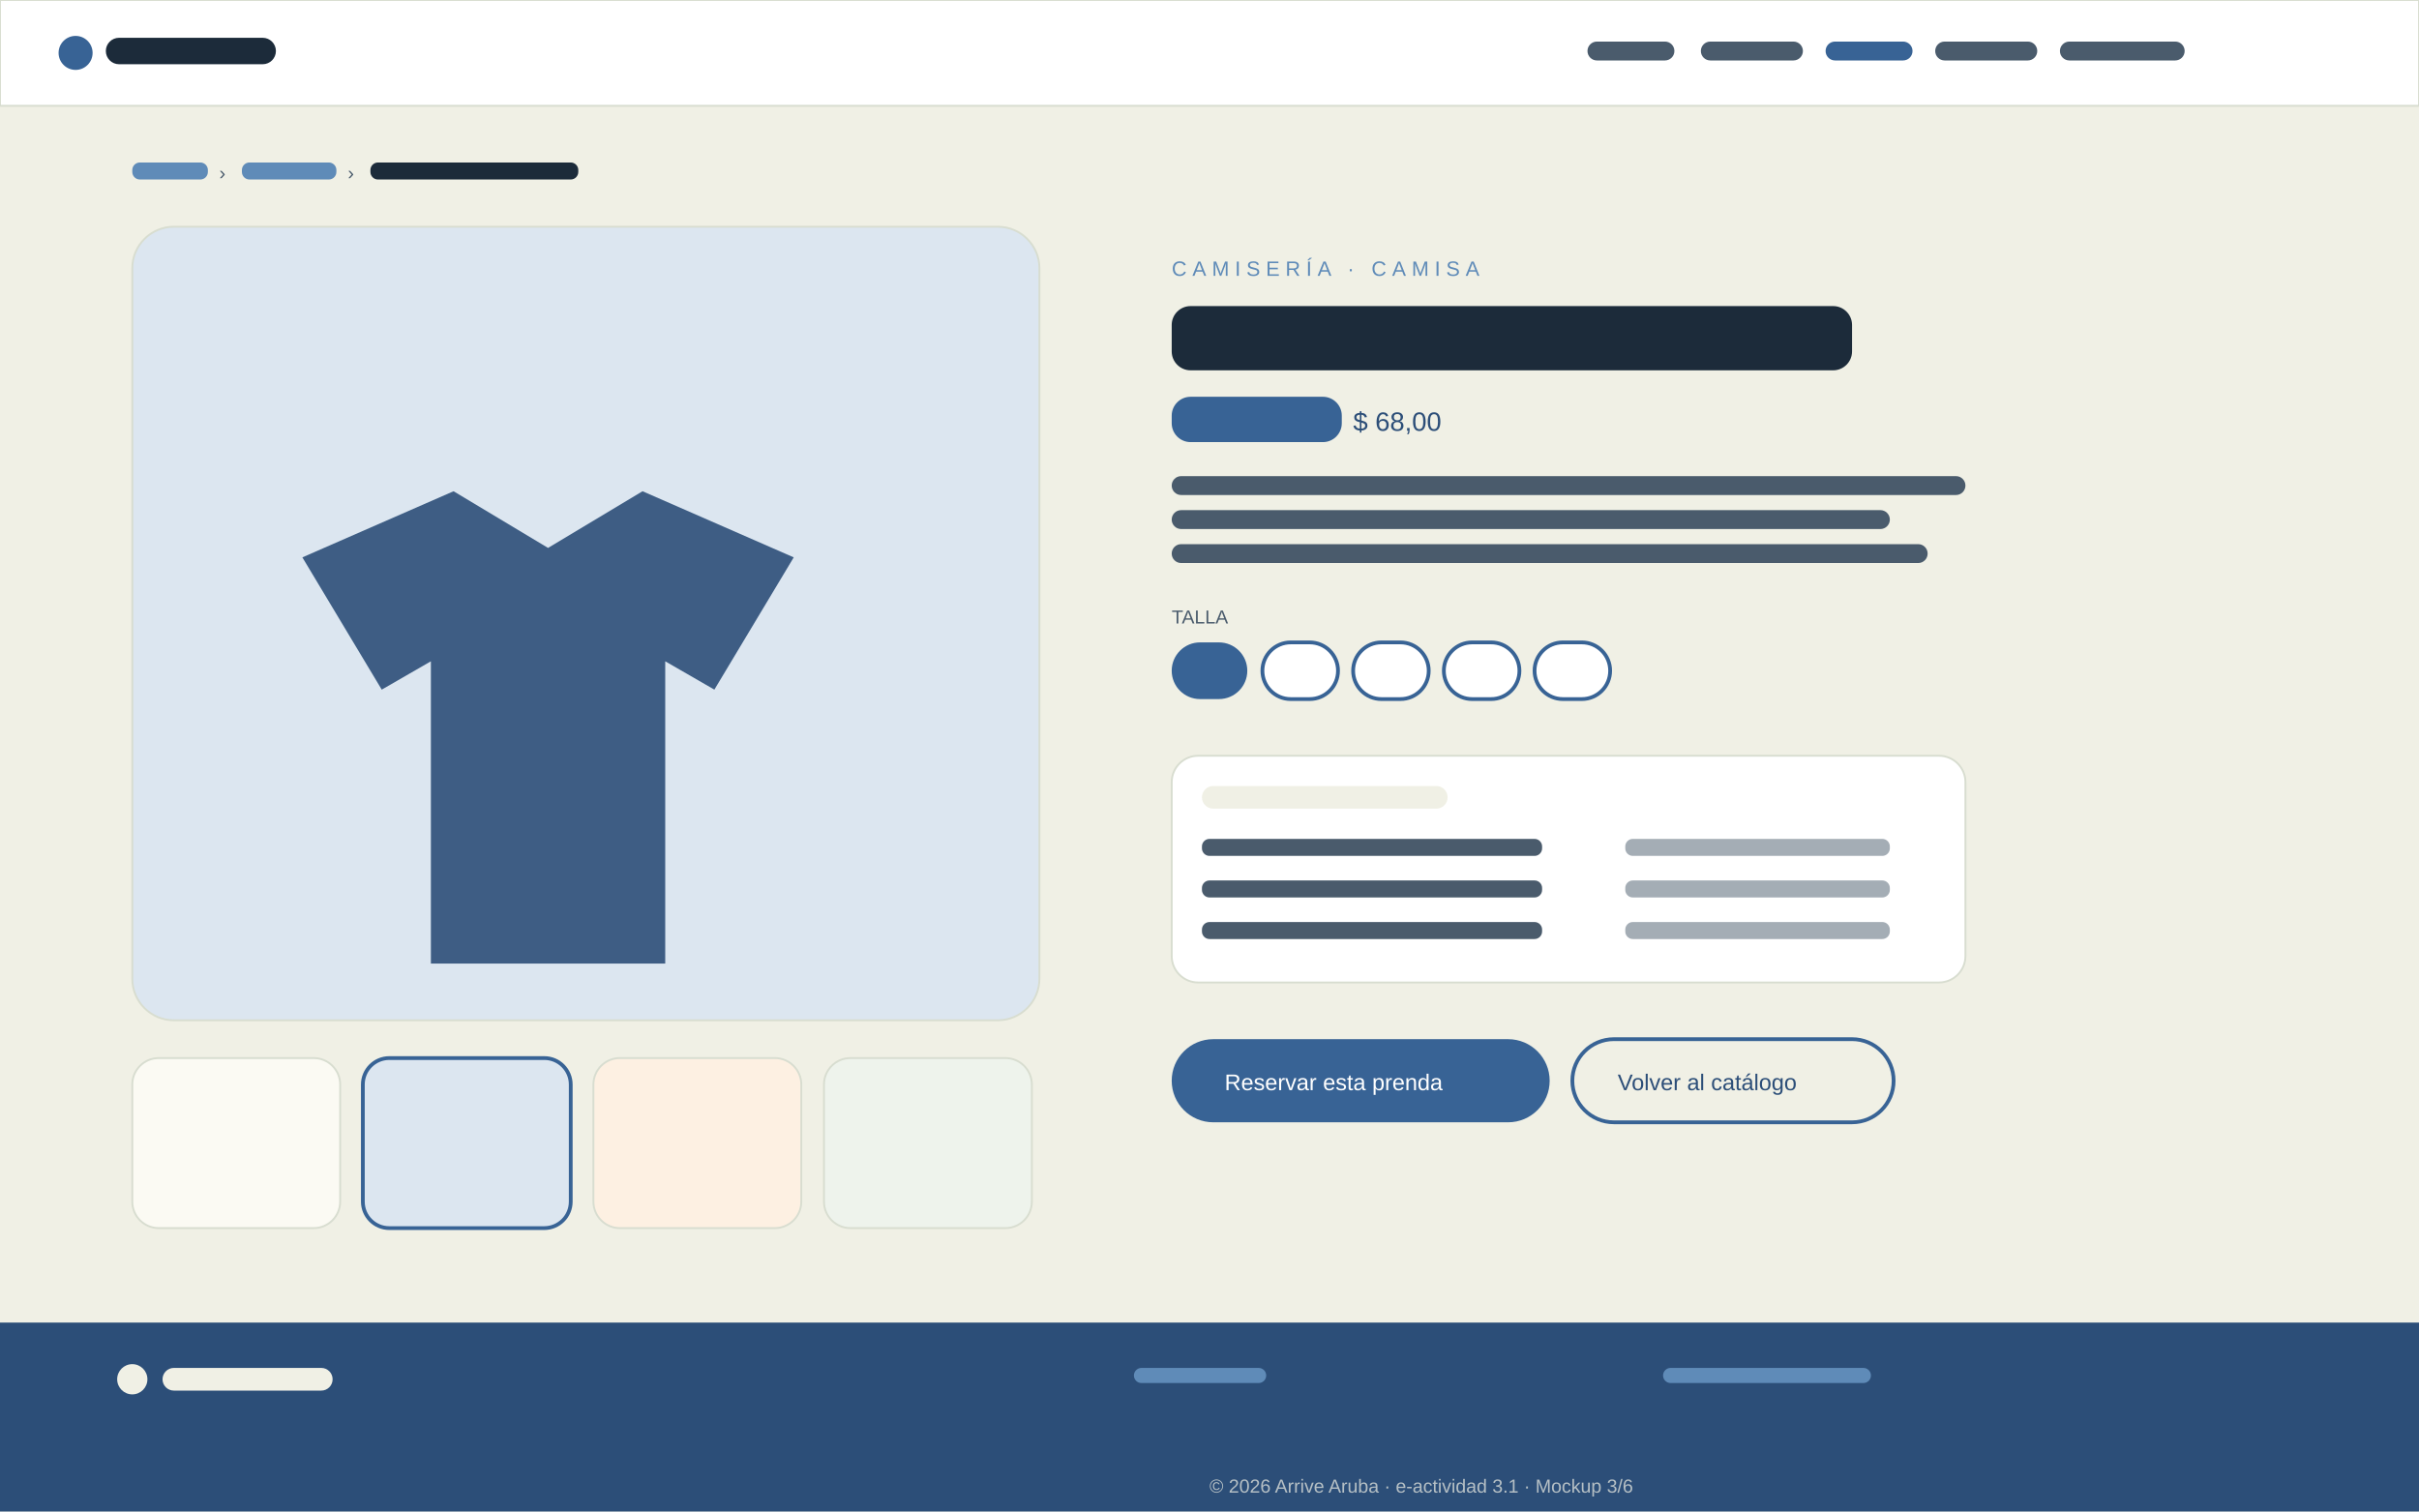
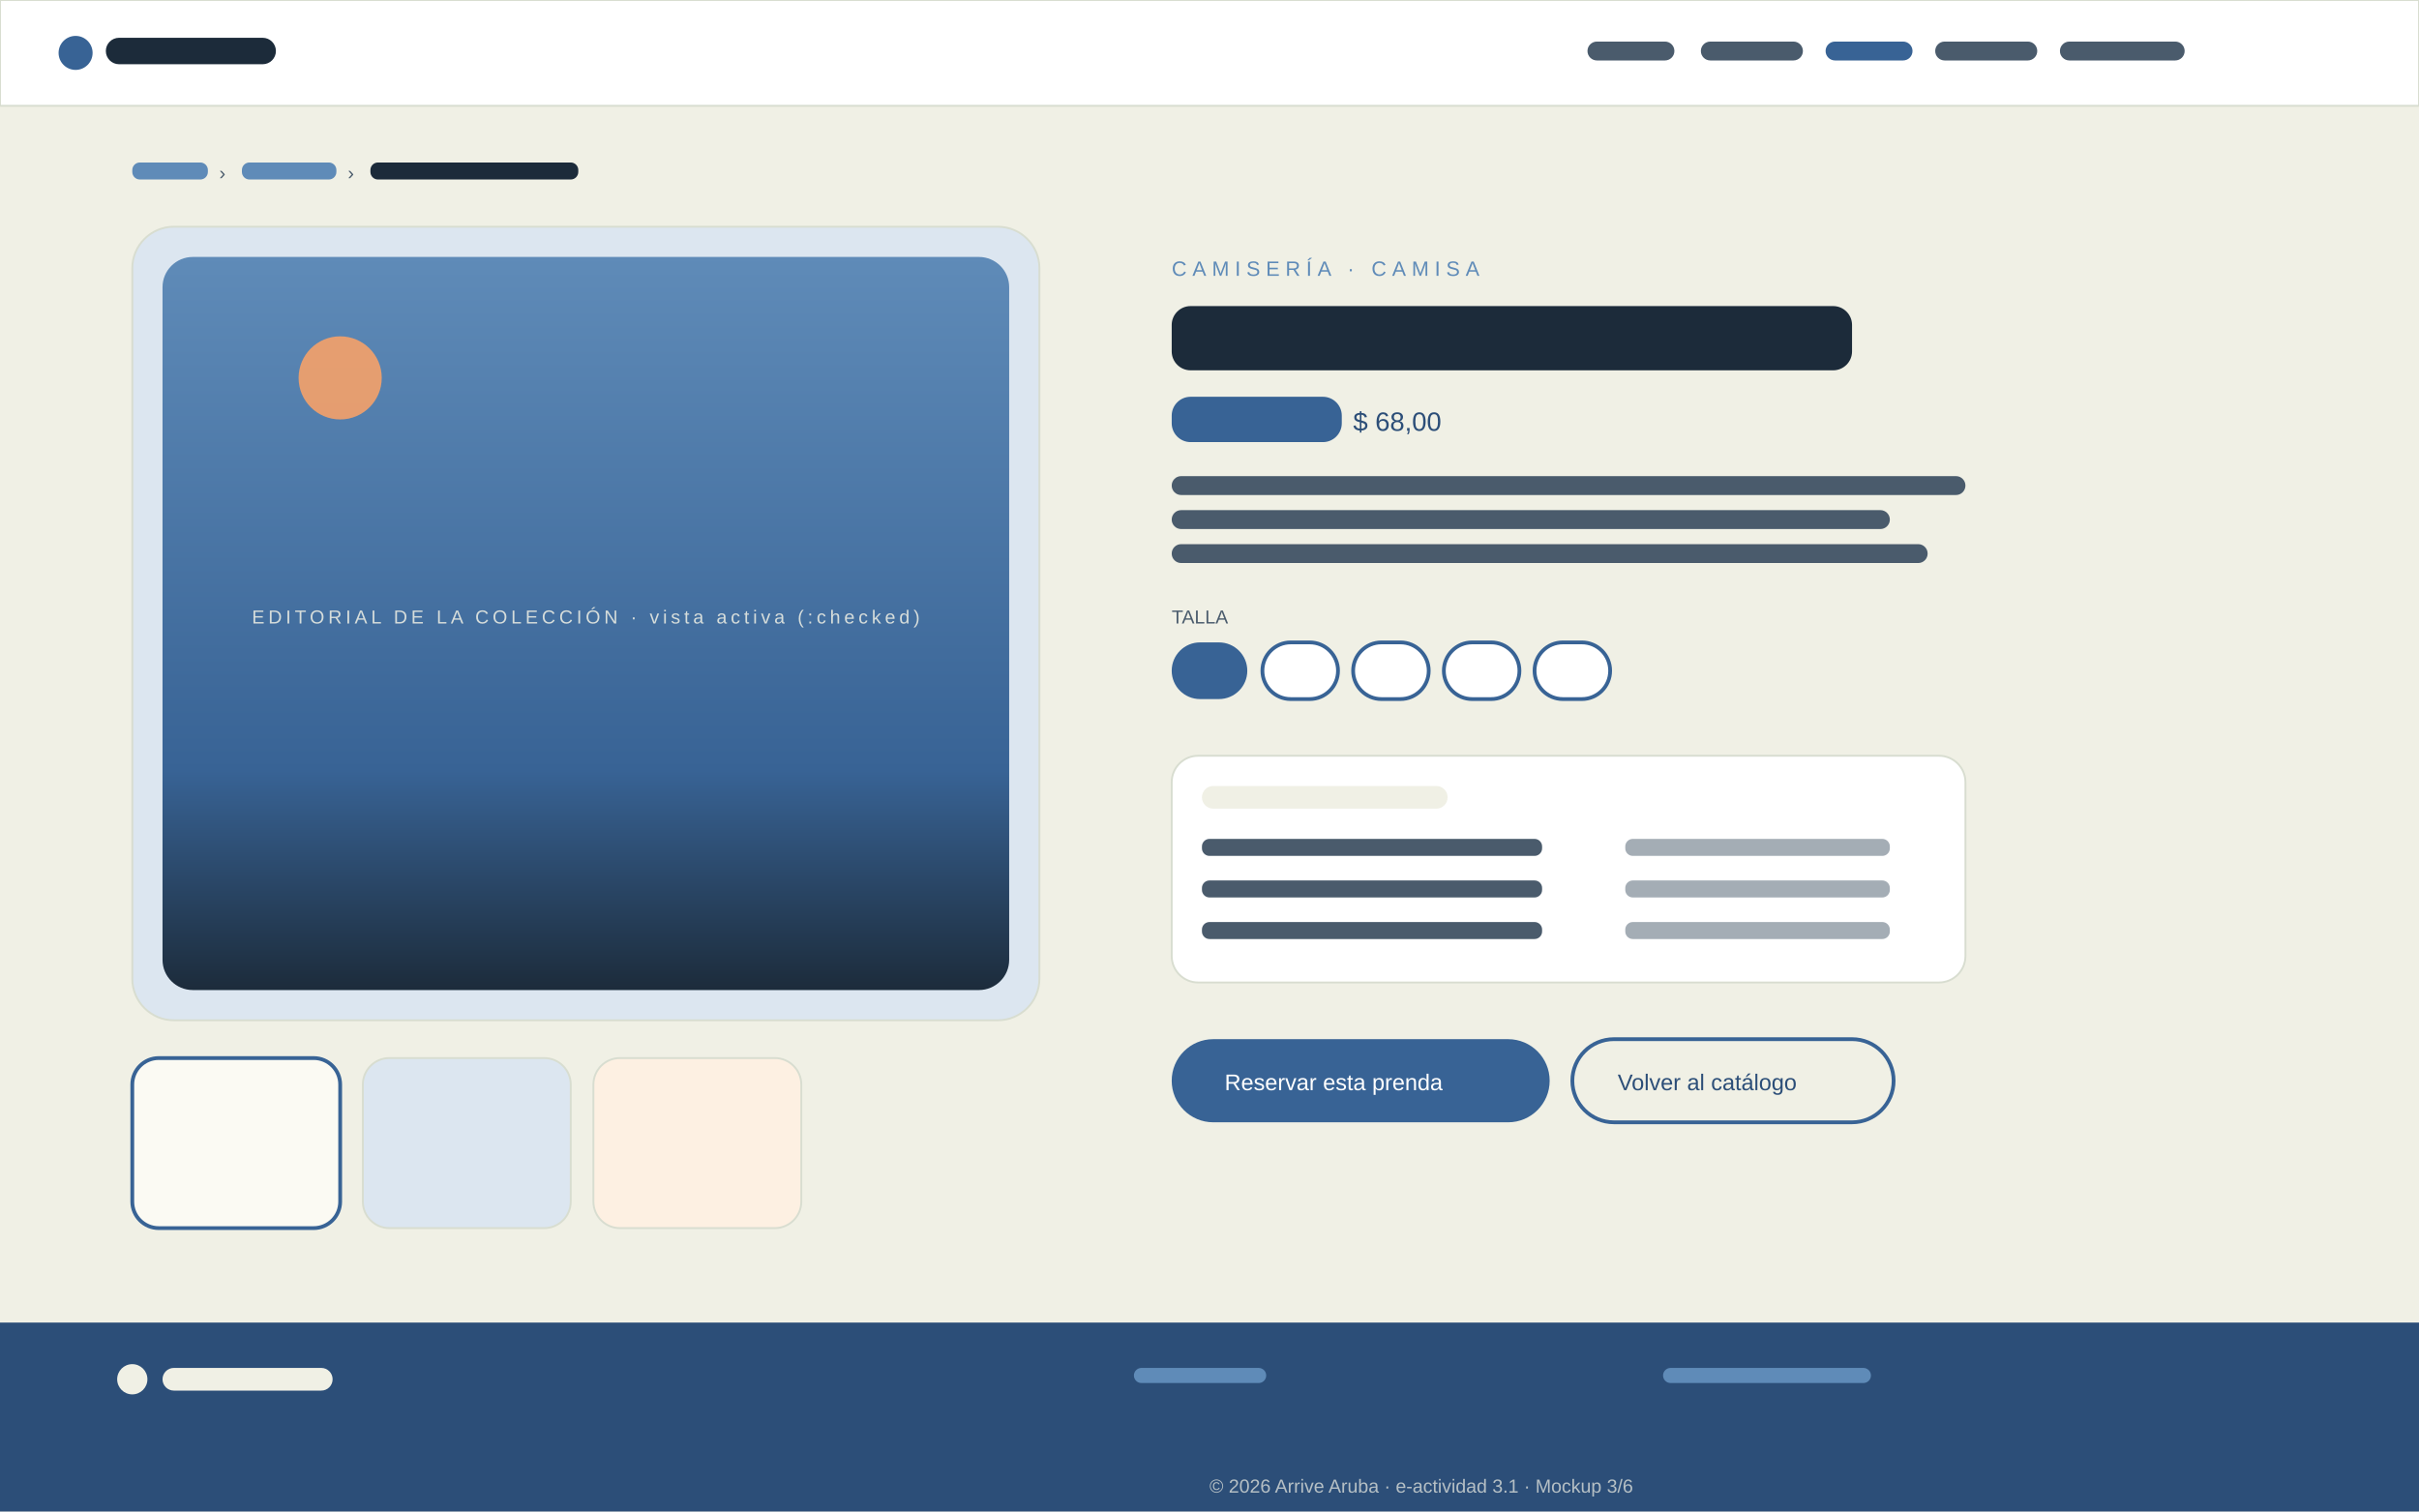
<svg xmlns="http://www.w3.org/2000/svg" viewBox="0 0 1280 800" font-family="Arial, Helvetica, sans-serif" role="img" aria-labelledby="t d">
  <rect width="1280" height="800" fill="#f0f0e5" />
  <rect width="1280" height="56" fill="#ffffff" stroke="#d8ddd0" />
  <circle cx="40" cy="28" r="9" fill="#386395" />
  <rect x="56" y="20" width="90" height="14" rx="7" fill="#1c2b3a" />
  <rect x="840" y="22" width="46" height="10" rx="5" fill="#4a5b6c" />
  <rect x="900" y="22" width="54" height="10" rx="5" fill="#4a5b6c" />
  <rect x="966" y="22" width="46" height="10" rx="5" fill="#386395" />
  <rect x="1024" y="22" width="54" height="10" rx="5" fill="#4a5b6c" />
  <rect x="1090" y="22" width="66" height="10" rx="5" fill="#4a5b6c" />
  <rect x="70" y="86" width="40" height="9" rx="4" fill="#5f8bb8" />
  <text x="116" y="95" font-size="10" fill="#4a5b6c">›</text>
  <rect x="128" y="86" width="50" height="9" rx="4" fill="#5f8bb8" />
  <text x="184" y="95" font-size="10" fill="#4a5b6c">›</text>
  <rect x="196" y="86" width="110" height="9" rx="4" fill="#1c2b3a" />
  <rect x="70" y="120" width="480" height="420" rx="22" fill="#dce6f0" stroke="#d8ddd0" />
-   <path d="M240 260 L290 290 L340 260 L420 295 L378 365 L352 350 V510 H228 V350 L202 365 L160 295 Z" fill="#2c4e78" opacity="0.9" />
-   <rect x="70" y="560" width="110" height="90" rx="14" fill="#fbfaf3" stroke="#d8ddd0" />
-   <rect x="192" y="560" width="110" height="90" rx="14" fill="#dce6f0" stroke="#386395" stroke-width="2" />
+   <defs>
+     <linearGradient id="editorial" x1="0" y1="0" x2="0" y2="1">
+       <stop offset="0" stop-color="#5f8bb8" />
+       <stop offset="0.7" stop-color="#386395" />
+       <stop offset="1" stop-color="#1c2b3a" />
+     </linearGradient>
+   </defs>
+   <rect x="86" y="136" width="448" height="388" rx="16" fill="url(#editorial)" />
+   <circle cx="180" cy="200" r="22" fill="#f5a169" opacity="0.9" />
+   <text x="310" y="330" font-size="10" fill="#f0f0e5" opacity="0.85" text-anchor="middle" letter-spacing="2">EDITORIAL DE LA COLECCIÓN · vista activa (:checked)</text>
+   <rect x="70" y="560" width="110" height="90" rx="14" fill="#fbfaf3" stroke="#386395" stroke-width="2" />
+   <rect x="192" y="560" width="110" height="90" rx="14" fill="#dce6f0" stroke="#d8ddd0" />
  <rect x="314" y="560" width="110" height="90" rx="14" fill="#fdf0e2" stroke="#d8ddd0" />
-   <rect x="436" y="560" width="110" height="90" rx="14" fill="#eef3ec" stroke="#d8ddd0" />
  <text x="620" y="146" font-size="11" fill="#5f8bb8" letter-spacing="3">CAMISERÍA · CAMISA</text>
  <rect x="620" y="162" width="360" height="34" rx="10" fill="#1c2b3a" />
  <rect x="620" y="210" width="90" height="24" rx="10" fill="#386395" />
  <text x="716" y="228" font-size="14" fill="#2c4e78">$ 68,00</text>
  <rect x="620" y="252" width="420" height="10" rx="5" fill="#4a5b6c" />
  <rect x="620" y="270" width="380" height="10" rx="5" fill="#4a5b6c" />
  <rect x="620" y="288" width="400" height="10" rx="5" fill="#4a5b6c" />
  <text x="620" y="330" font-size="10" fill="#4a5b6c">TALLA</text>
  <rect x="620" y="340" width="40" height="30" rx="15" fill="#386395" />
  <rect x="668" y="340" width="40" height="30" rx="15" fill="#ffffff" stroke="#386395" stroke-width="2" />
  <rect x="716" y="340" width="40" height="30" rx="15" fill="#ffffff" stroke="#386395" stroke-width="2" />
  <rect x="764" y="340" width="40" height="30" rx="15" fill="#ffffff" stroke="#386395" stroke-width="2" />
  <rect x="812" y="340" width="40" height="30" rx="15" fill="#ffffff" stroke="#386395" stroke-width="2" />
  <rect x="620" y="400" width="420" height="120" rx="14" fill="#ffffff" stroke="#d8ddd0" />
  <rect x="636" y="416" width="130" height="12" rx="6" fill="#f0f0e5" />
  <rect x="636" y="444" width="180" height="9" rx="4" fill="#4a5b6c" />
  <rect x="860" y="444" width="140" height="9" rx="4" fill="#4a5b6c" opacity="0.5" />
  <rect x="636" y="466" width="180" height="9" rx="4" fill="#4a5b6c" />
  <rect x="860" y="466" width="140" height="9" rx="4" fill="#4a5b6c" opacity="0.5" />
  <rect x="636" y="488" width="180" height="9" rx="4" fill="#4a5b6c" />
  <rect x="860" y="488" width="140" height="9" rx="4" fill="#4a5b6c" opacity="0.5" />
  <rect x="620" y="550" width="200" height="44" rx="22" fill="#386395" />
  <text x="648" y="577" font-size="12" fill="#ffffff">Reservar esta prenda</text>
  <rect x="832" y="550" width="170" height="44" rx="22" fill="none" stroke="#386395" stroke-width="2" />
  <text x="856" y="577" font-size="12" fill="#2c4e78">Volver al catálogo</text>
  <rect y="700" width="1280" height="100" fill="#2c4e78" />
  <circle cx="70" cy="730" r="8" fill="#f0f0e5" />
  <rect x="86" y="724" width="90" height="12" rx="6" fill="#f0f0e5" />
  <rect x="600" y="724" width="70" height="8" rx="4" fill="#5f8bb8" />
  <rect x="880" y="724" width="110" height="8" rx="4" fill="#5f8bb8" />
  <text x="640" y="790" font-size="10" fill="#f0f0e5" opacity="0.7">© 2026 Arrive Aruba · e-actividad 3.1 · Mockup 3/6</text>
</svg>
